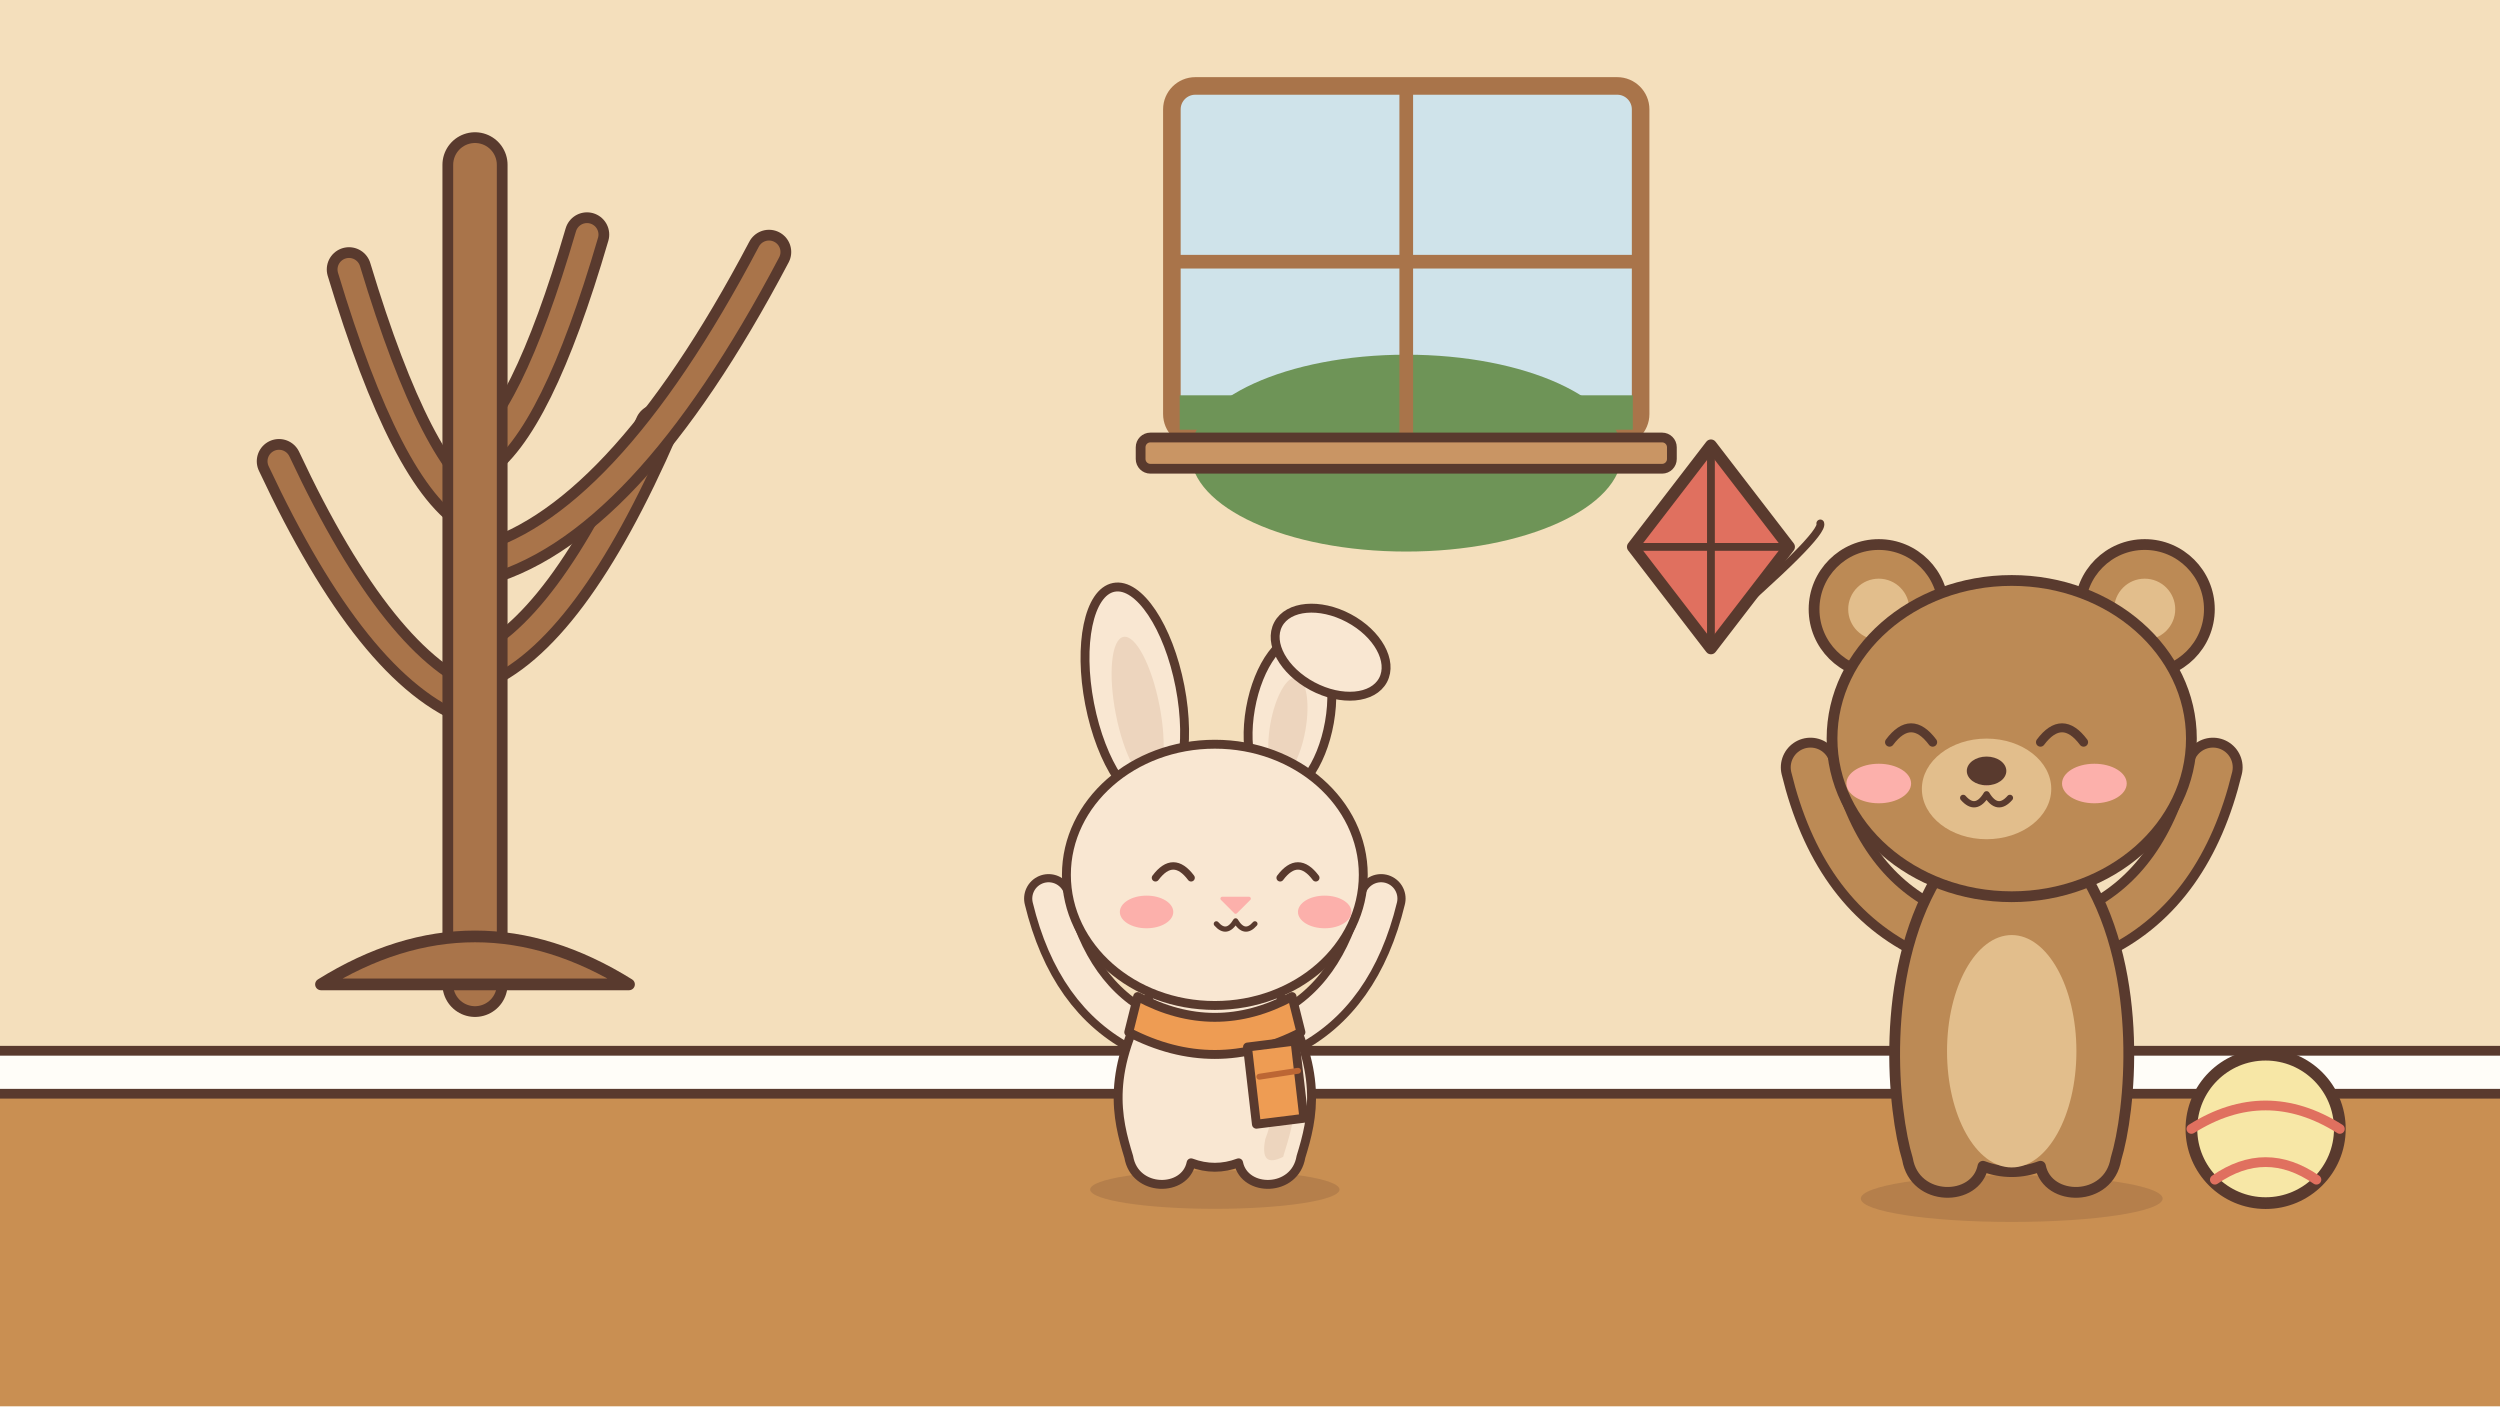
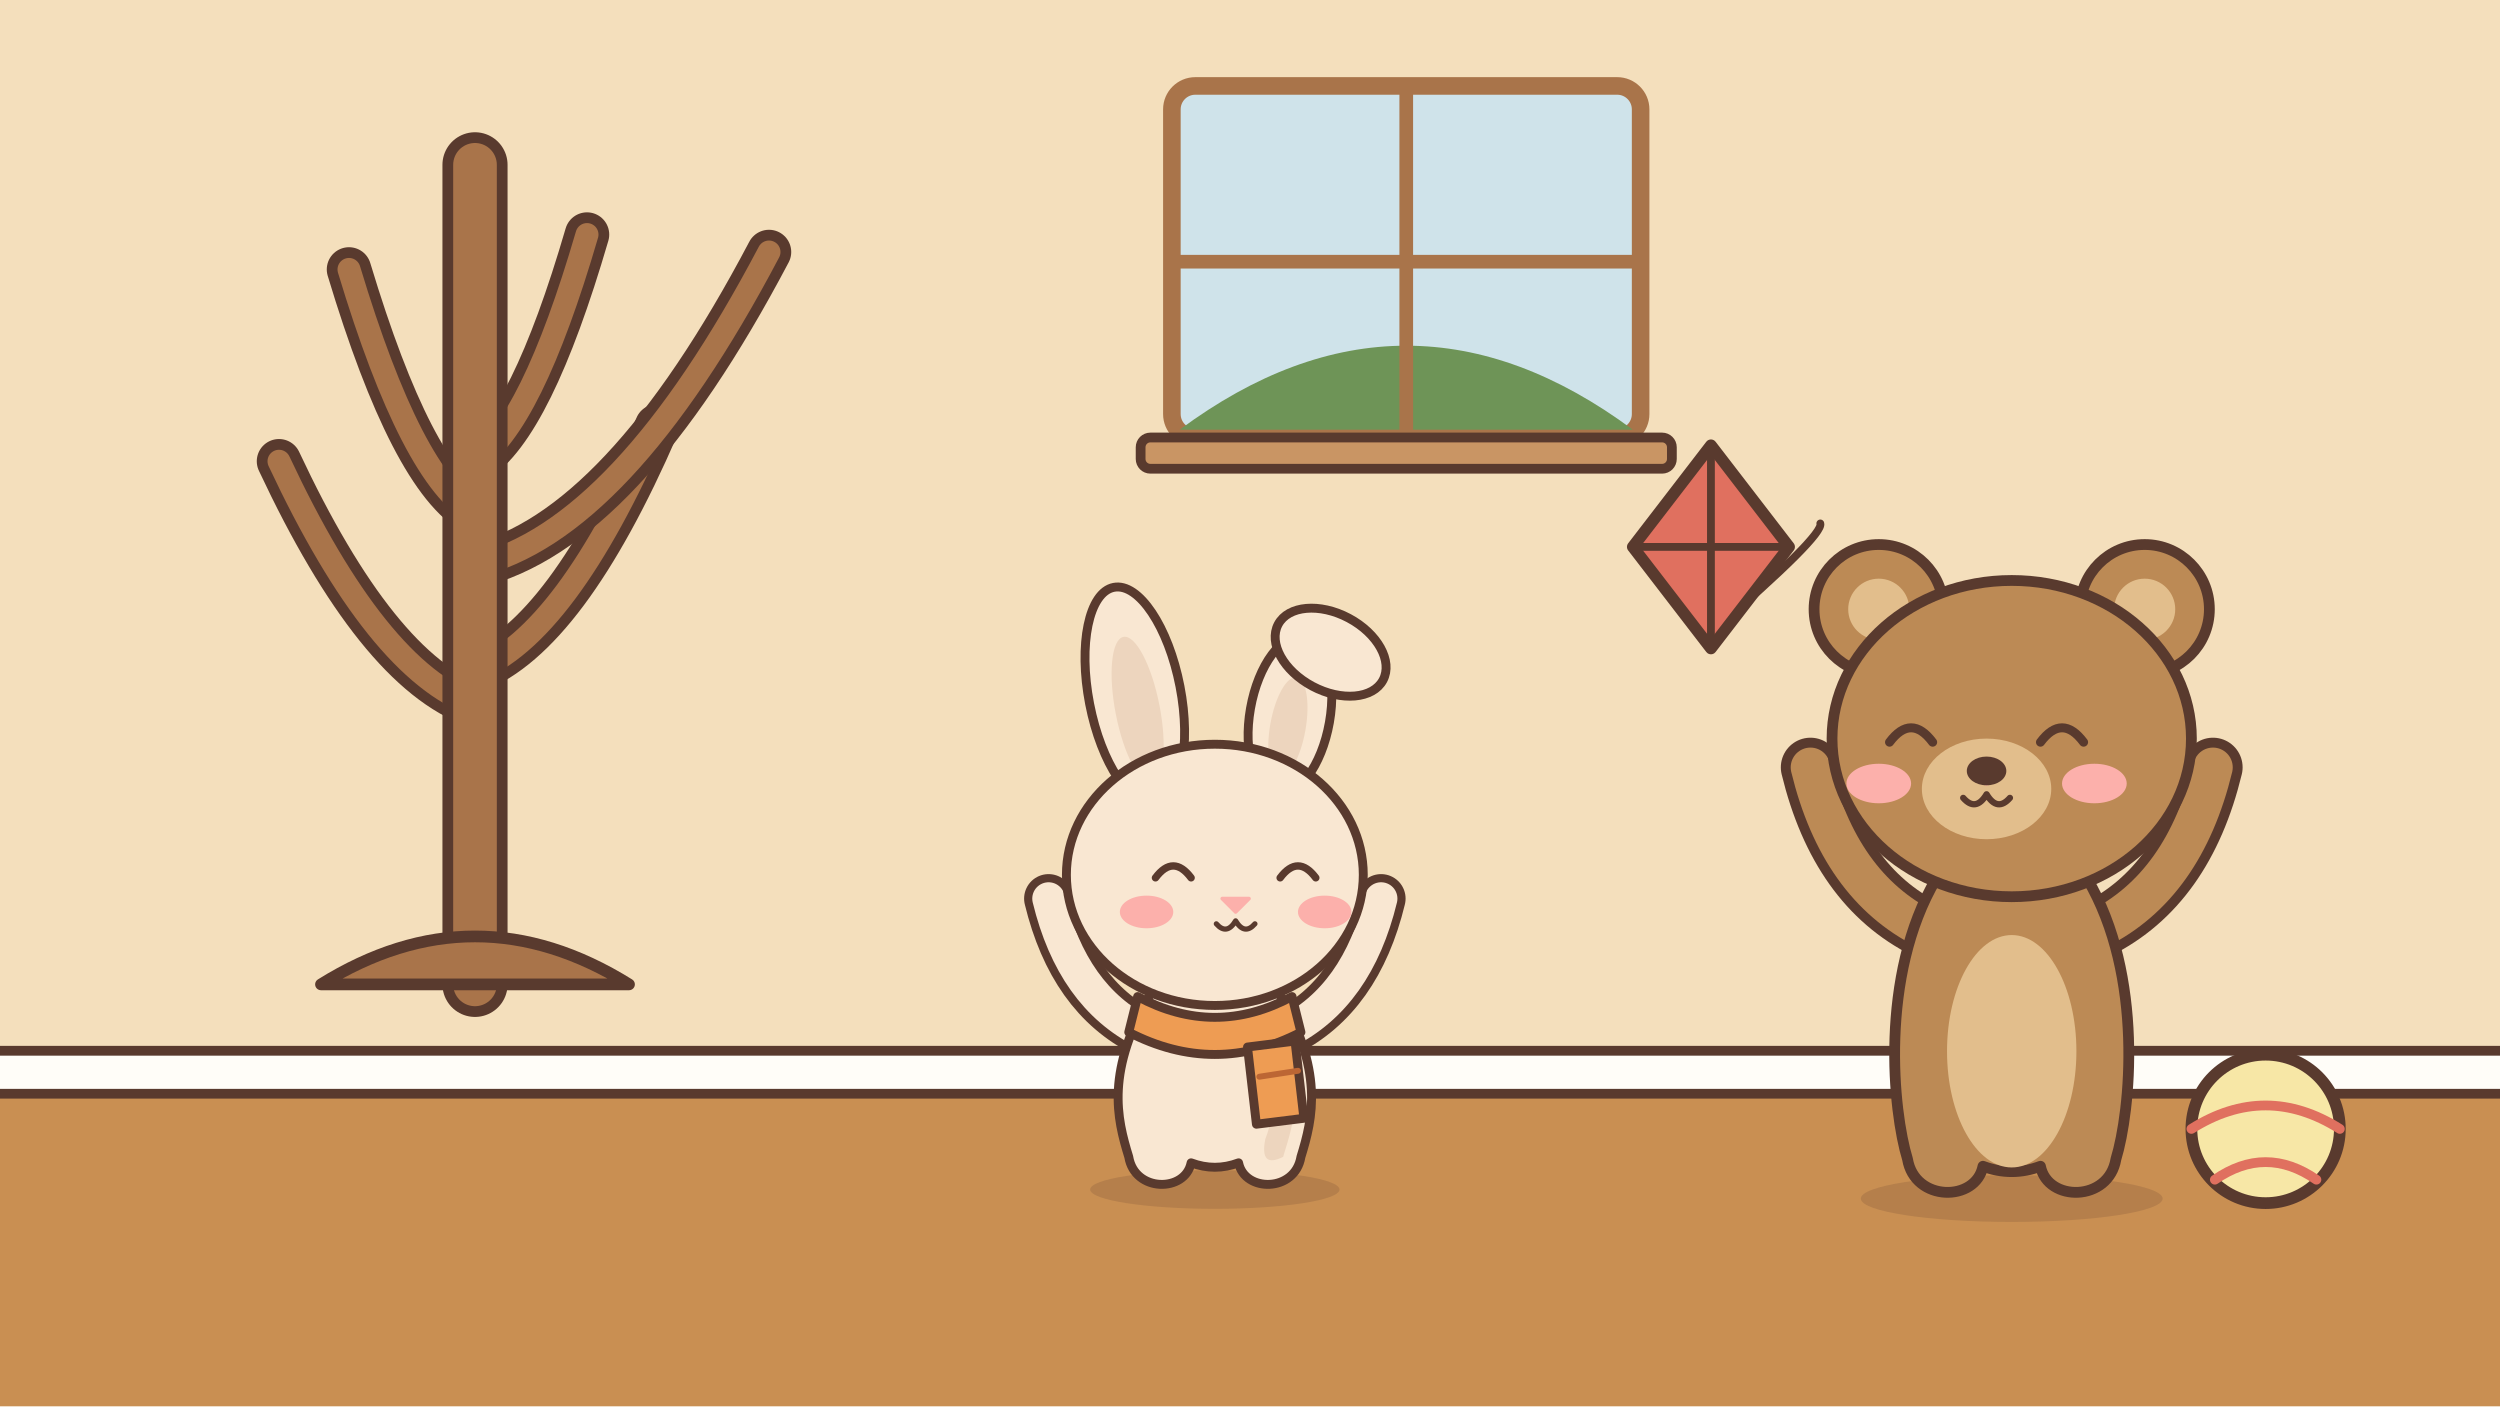
<svg xmlns="http://www.w3.org/2000/svg" viewBox="0 0 1280 720">
  <rect x="0" y="0" width="1280" height="720" rx="0" fill="#F4DFBC" />
  <rect x="0" y="560" width="1280" height="160" rx="0" fill="#C98F52" />
  <rect x="0" y="538" width="1280" height="22" rx="0" fill="#FFFDF8" />
  <path d="M0 538H1280M0 560H1280" fill="none" stroke="#593A2E" stroke-width="5" stroke-linejoin="round" stroke-linecap="round" />
  <rect x="600" y="44" width="240" height="180" rx="12" fill="#CFE3EA" stroke="#A9744A" stroke-width="9" stroke-linejoin="round" stroke-linecap="round" />
-   <ellipse cx="720" cy="232" rx="110.4" ry="50.4" fill="#6E9457" />
-   <rect x="604" y="202.4" width="232" height="17.6" rx="0" fill="#6E9457" />
+   <path d="M604 220Q720 134 836 220Z" fill="#6E9457" />
  <path d="M720 44V224M600 134H840" fill="none" stroke="#A9744A" stroke-width="7" stroke-linejoin="round" stroke-linecap="round" />
  <rect x="584" y="224" width="272" height="16" rx="5" fill="#C99564" stroke="#593A2E" stroke-width="5" stroke-linejoin="round" stroke-linecap="round" />
  <path d="M243.2 361.152Q193.024 343.296 142.848 236.16" fill="none" stroke="#593A2E" stroke-width="22.76" stroke-linejoin="round" stroke-linecap="round" />
  <path d="M243.2 361.152Q193.024 343.296 142.848 236.16" fill="none" stroke="#A9744A" stroke-width="11.76" stroke-linecap="round" stroke-linejoin="round" />
  <path d="M243.2 343.296Q289.792 325.44 336.384 218.304" fill="none" stroke="#593A2E" stroke-width="22.76" stroke-linejoin="round" stroke-linecap="round" />
  <path d="M243.2 343.296Q289.792 325.44 336.384 218.304" fill="none" stroke="#A9744A" stroke-width="11.76" stroke-linecap="round" stroke-linejoin="round" />
  <path d="M243.2 262.944Q210.944 245.088 178.688 137.952" fill="none" stroke="#593A2E" stroke-width="22.76" stroke-linejoin="round" stroke-linecap="round" />
  <path d="M243.2 262.944Q210.944 245.088 178.688 137.952" fill="none" stroke="#A9744A" stroke-width="11.76" stroke-linecap="round" stroke-linejoin="round" />
  <path d="M243.2 236.16Q271.872 218.304 300.544 120.096" fill="none" stroke="#593A2E" stroke-width="22.76" stroke-linejoin="round" stroke-linecap="round" />
  <path d="M243.2 236.16Q271.872 218.304 300.544 120.096" fill="none" stroke="#A9744A" stroke-width="11.76" stroke-linecap="round" stroke-linejoin="round" />
  <path d="M243.2 289.728Q318.464 271.872 393.728 129.024" fill="none" stroke="#593A2E" stroke-width="22.76" stroke-linejoin="round" stroke-linecap="round" />
  <path d="M243.2 289.728Q318.464 271.872 393.728 129.024" fill="none" stroke="#A9744A" stroke-width="11.76" stroke-linecap="round" stroke-linejoin="round" />
  <path d="M243.2 504V84.384" fill="none" stroke="#593A2E" stroke-width="33.344" stroke-linejoin="round" stroke-linecap="round" />
  <path d="M243.2 504V84.384" fill="none" stroke="#A9744A" stroke-width="22.344" stroke-linecap="round" stroke-linejoin="round" />
  <path d="M164.352 504Q243.2 454.896 322.048 504Z" fill="#A9744A" stroke="#593A2E" stroke-width="6" stroke-linejoin="round" stroke-linecap="round" />
  <circle cx="1160" cy="578" r="38" fill="#F7E7A6" stroke="#593A2E" stroke-width="6" stroke-linejoin="round" stroke-linecap="round" />
  <path d="M1122 578Q1160 554 1198 578M1134 604Q1160 586 1186 604" fill="none" stroke="#E0705F" stroke-width="5" stroke-linejoin="round" stroke-linecap="round" />
  <path d="M876 324Q934 274 932 268" fill="none" stroke="#593A2E" stroke-width="4" stroke-linejoin="round" stroke-linecap="round" />
  <path d="M876 228L916 280L876 332L836 280Z" fill="#E0705F" stroke="#593A2E" stroke-width="6" stroke-linejoin="round" stroke-linecap="round" />
  <path d="M876 228V332M836 280H916" fill="none" stroke="#593A2E" stroke-width="4" stroke-linejoin="round" stroke-linecap="round" />
  <g transform="translate(1030 610) scale(0.92)">
    <ellipse cx="0" cy="4" rx="84" ry="13" fill="rgba(89,58,46,.18)" />
    <g transform="rotate(0)">
      <ellipse cx="-74" cy="-324" rx="36" ry="36" fill="#BC8A55" stroke="#593A2E" stroke-width="6" stroke-linejoin="round" stroke-linecap="round" />
      <ellipse cx="-74" cy="-324" rx="17" ry="17" fill="#E2BE8C" />
      <ellipse cx="74" cy="-324" rx="36" ry="36" fill="#BC8A55" stroke="#593A2E" stroke-width="6" stroke-linejoin="round" stroke-linecap="round" />
      <ellipse cx="74" cy="-324" rx="17" ry="17" fill="#E2BE8C" />
      <path d="M-48 -146Q-96 -170 -112 -236" fill="none" stroke="#593A2E" stroke-width="33" stroke-linejoin="round" stroke-linecap="round" />
      <path d="M-48 -146Q-96 -170 -112 -236" fill="none" stroke="#BC8A55" stroke-width="22" stroke-linecap="round" stroke-linejoin="round" />
      <path d="M48 -146Q96 -170 112 -236" fill="none" stroke="#593A2E" stroke-width="33" stroke-linejoin="round" stroke-linecap="round" />
      <path d="M48 -146Q96 -170 112 -236" fill="none" stroke="#BC8A55" stroke-width="22" stroke-linecap="round" stroke-linejoin="round" />
      <path d="M-42 -174C-74 -120 -66 -44 -58 -18C-54 6 -20 6 -16 -14Q0 -8 16 -14C20 6 54 6 58 -18C66 -44 74 -120 42 -174Z" fill="#BC8A55" stroke="#593A2E" stroke-width="6" stroke-linejoin="round" stroke-linecap="round" />
      <ellipse cx="0" cy="-78" rx="36" ry="64.667" fill="#E2BE8C" />
      <ellipse cx="0" cy="-252" rx="100" ry="88" fill="#BC8A55" stroke="#593A2E" stroke-width="6" stroke-linejoin="round" stroke-linecap="round" />
      <ellipse cx="-14" cy="-224" rx="36" ry="28" fill="#E2BE8C" />
      <ellipse cx="-74" cy="-227" rx="18" ry="11" fill="#FCB0AB" />
      <ellipse cx="46" cy="-227" rx="18" ry="11" fill="#FCB0AB" />
      <path d="M-68 -250Q-56 -266 -44 -250M16 -250Q28 -266 40 -250" fill="none" stroke="#593A2E" stroke-width="5" stroke-linejoin="round" stroke-linecap="round" />
      <path d="M-23 -236H-5L-14 -227Z" fill="#FCB0AB" stroke="#FCB0AB" stroke-width="2.5" stroke-linejoin="round" stroke-linecap="round" />
      <path d="M-27 -219Q-20 -211 -14 -221Q-8 -211 -1 -219" fill="none" stroke="#593A2E" stroke-width="3.5" stroke-linejoin="round" stroke-linecap="round" />
      <ellipse cx="-14" cy="-234" rx="11" ry="8" fill="#593A2E" />
    </g>
  </g>
  <g transform="translate(622 606) scale(0.76)">
    <ellipse cx="0" cy="4" rx="84" ry="13" fill="rgba(89,58,46,.18)" />
    <g transform="rotate(0)">
      <g transform="rotate(-11 -44 -278)">
        <ellipse cx="-44" cy="-330" rx="31" ry="74" fill="#F9E7D2" stroke="#593A2E" stroke-width="6" stroke-linejoin="round" stroke-linecap="round" />
        <ellipse cx="-44" cy="-320" rx="15" ry="50" fill="#EDD5BE" />
      </g>
      <g transform="rotate(10 44 -278)">
        <ellipse cx="44" cy="-316" rx="27" ry="54" fill="#F9E7D2" stroke="#593A2E" stroke-width="6" stroke-linejoin="round" stroke-linecap="round" />
        <ellipse cx="44" cy="-308" rx="12" ry="34" fill="#EDD5BE" />
      </g>
      <g transform="rotate(28 78 -358)">
        <ellipse cx="78" cy="-358" rx="40" ry="26" fill="#F9E7D2" stroke="#593A2E" stroke-width="6" stroke-linejoin="round" stroke-linecap="round" />
      </g>
      <path d="M-48 -102Q-96 -126 -112 -192" fill="none" stroke="#593A2E" stroke-width="33" stroke-linejoin="round" stroke-linecap="round" />
      <path d="M-48 -102Q-96 -126 -112 -192" fill="none" stroke="#F9E7D2" stroke-width="22" stroke-linecap="round" stroke-linejoin="round" />
      <path d="M48 -102Q96 -126 112 -192" fill="none" stroke="#593A2E" stroke-width="33" stroke-linejoin="round" stroke-linecap="round" />
      <path d="M48 -102Q96 -126 112 -192" fill="none" stroke="#F9E7D2" stroke-width="22" stroke-linecap="round" stroke-linejoin="round" />
      <path d="M-42 -130C-74 -76 -66 -44 -58 -18C-54 6 -20 6 -16 -14Q0 -8 16 -14C20 6 54 6 58 -18C66 -44 74 -76 42 -130Z" fill="#F9E7D2" stroke="#593A2E" stroke-width="6" stroke-linejoin="round" stroke-linecap="round" />
      <path d="M40 -116C62 -68 54 -44 46 -18Q30 -10 34 -30C42 -50 44 -90 40 -116Z" fill="#EDD5BE" />
      <path d="M-52 -126Q0 -98 52 -126L58 -102Q0 -72 -58 -102Z" fill="#EE9C53" stroke="#593A2E" stroke-width="6" stroke-linejoin="round" stroke-linecap="round" />
      <path d="M22 -92L54 -96L60 -44L28 -40Z" fill="#EE9C53" stroke="#593A2E" stroke-width="6" stroke-linejoin="round" stroke-linecap="round" />
      <path d="M30 -72L56 -76" fill="none" stroke="#BC6634" stroke-width="4" stroke-linejoin="round" stroke-linecap="round" />
      <ellipse cx="0" cy="-208" rx="100" ry="88" fill="#F9E7D2" stroke="#593A2E" stroke-width="6" stroke-linejoin="round" stroke-linecap="round" />
      <ellipse cx="-46" cy="-183" rx="18" ry="11" fill="#FCB0AB" />
      <ellipse cx="74" cy="-183" rx="18" ry="11" fill="#FCB0AB" />
      <path d="M-40 -206Q-28 -222 -16 -206M44 -206Q56 -222 68 -206" fill="none" stroke="#593A2E" stroke-width="5" stroke-linejoin="round" stroke-linecap="round" />
      <path d="M5 -192H23L14 -183Z" fill="#FCB0AB" stroke="#FCB0AB" stroke-width="2.5" stroke-linejoin="round" stroke-linecap="round" />
      <path d="M1 -175Q8 -167 14 -177Q20 -167 27 -175" fill="none" stroke="#593A2E" stroke-width="3.5" stroke-linejoin="round" stroke-linecap="round" />
    </g>
  </g>
</svg>
